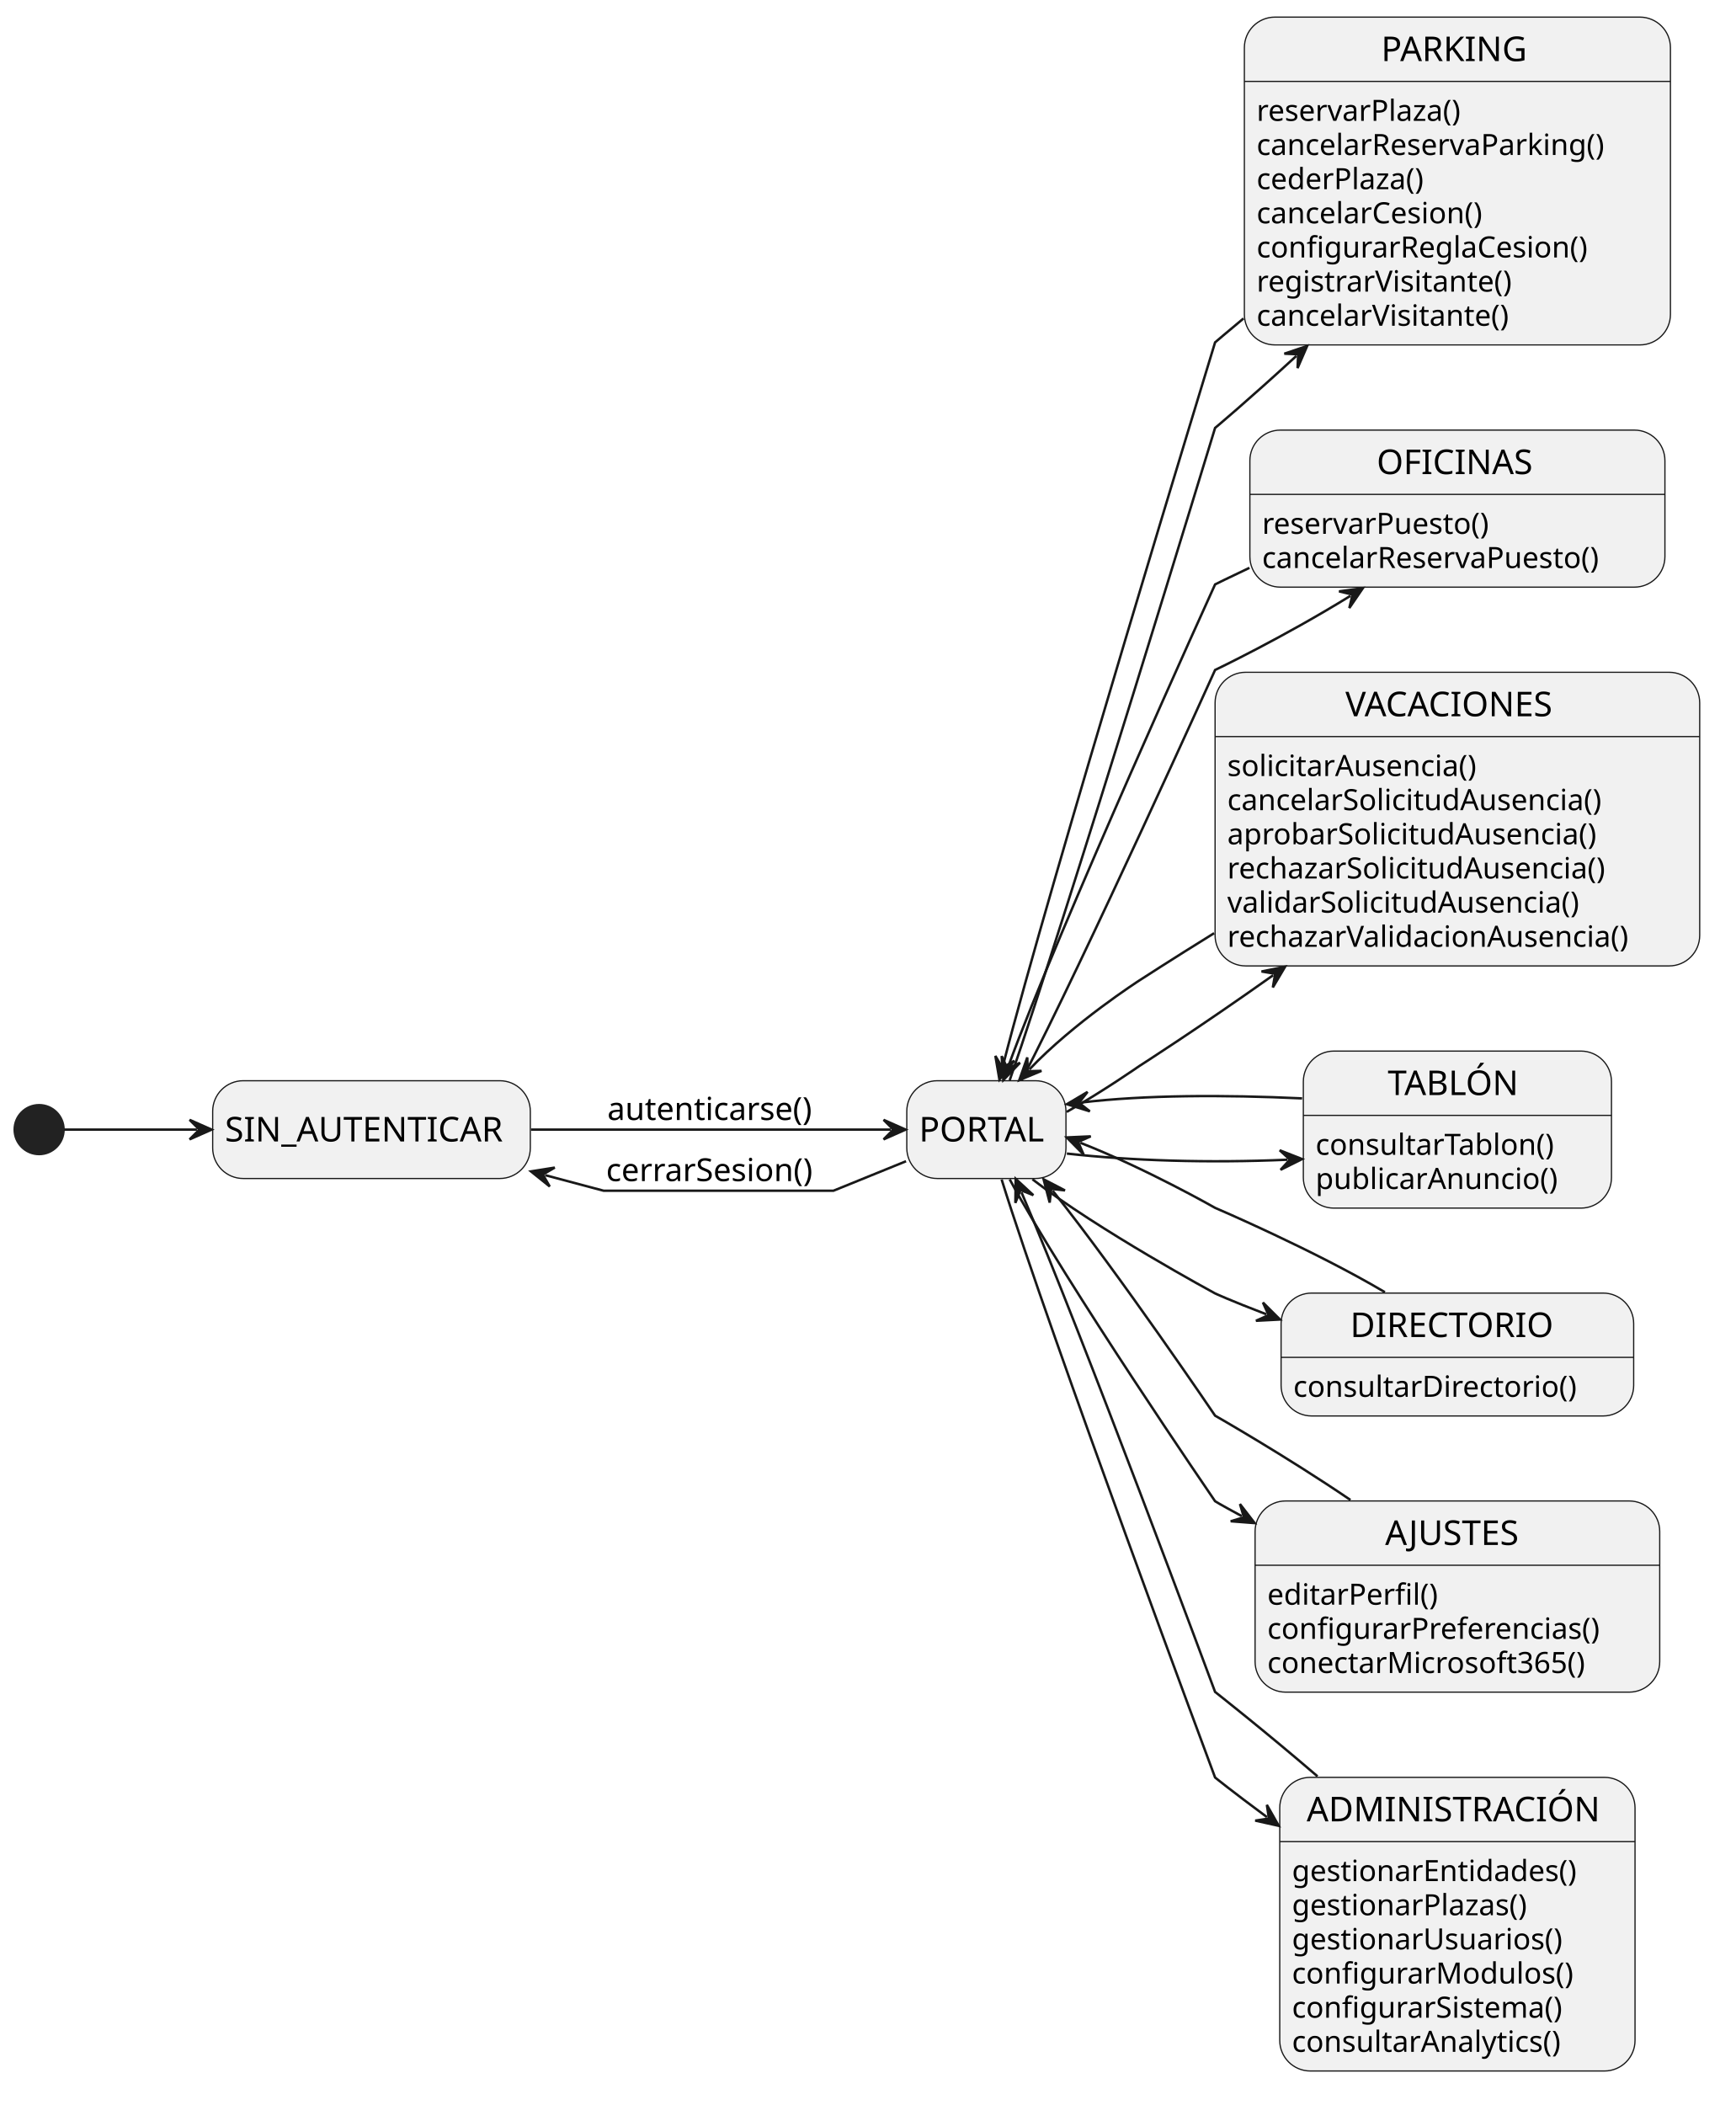
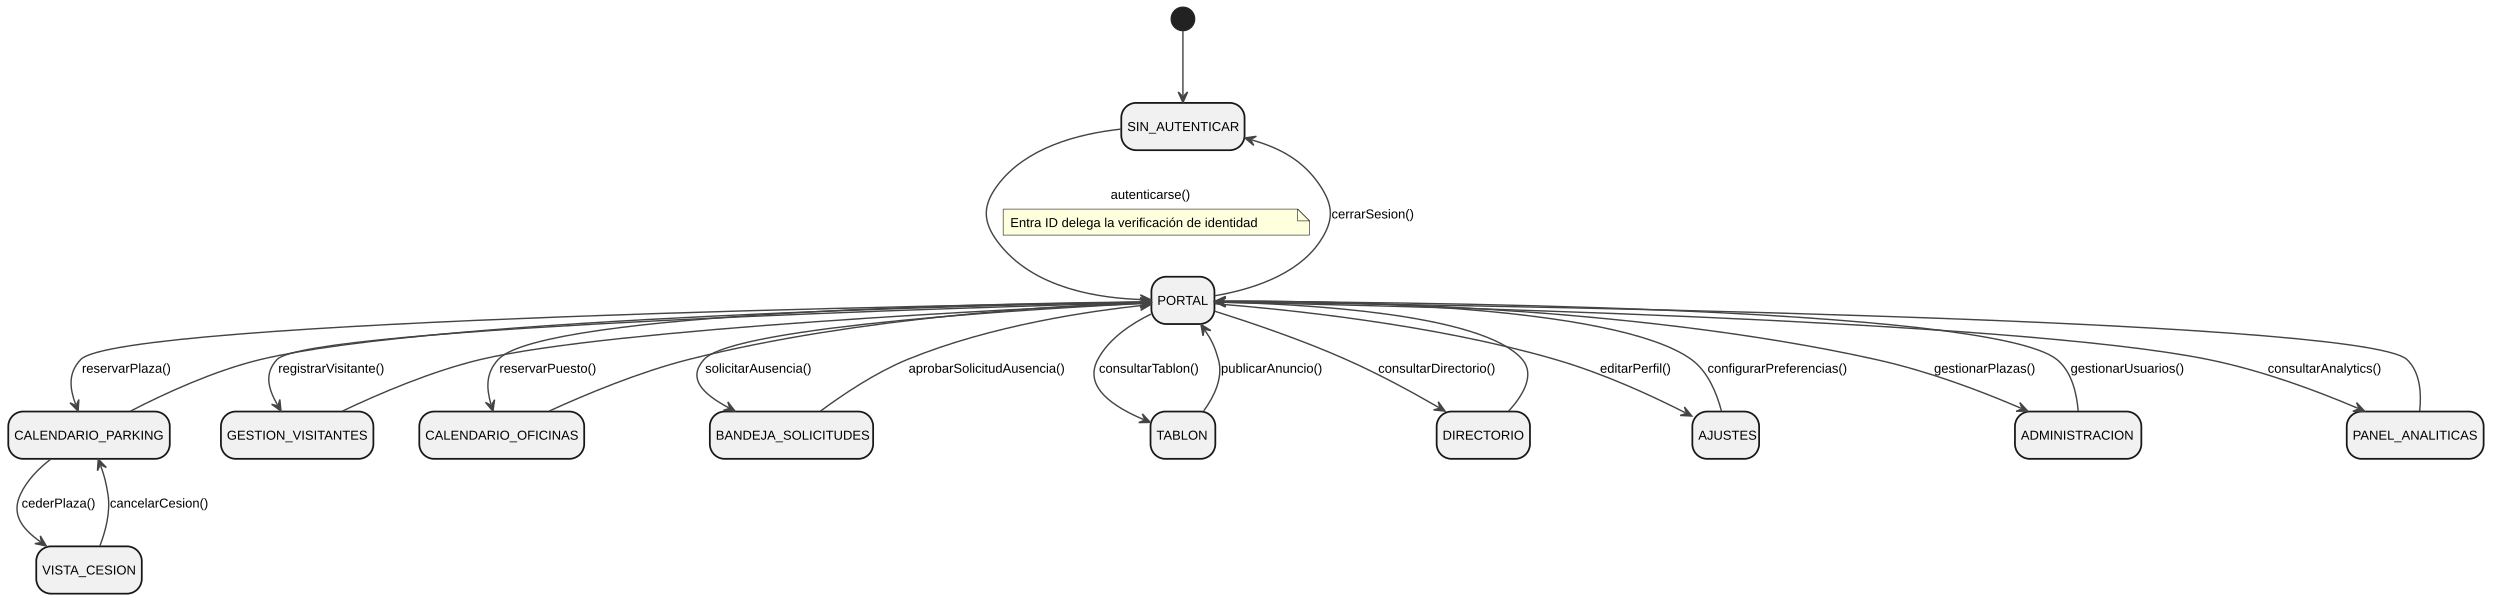
- <svg xmlns="http://www.w3.org/2000/svg" contentStyleType="text/css" data-diagram-type="STATE" height="861px" preserveAspectRatio="none" style="width:710px;height:861px;background:#FFFFFF;" version="1.1" viewBox="0 0 710 861" width="710px" zoomAndPan="magnify">
+ <svg xmlns="http://www.w3.org/2000/svg" contentStyleType="text/css" data-diagram-type="STATE" height="516px" preserveAspectRatio="none" style="width:2114px;height:516px;background:#FFFFFF;" version="1.1" viewBox="0 0 2114 516" width="2114px" zoomAndPan="magnify">
  <defs />
  <g>
-     <rect fill="#F1F1F1" height="40" rx="12.5" ry="12.5" style="stroke:#181818;stroke-width:0.5;" width="129.943" x="87" y="442.04" />
-     <text fill="#000000" font-family="sans-serif" font-size="14" lengthAdjust="spacing" textLength="119.943" x="92" y="466.887">SIN_AUTENTICAR</text>
-     <rect fill="#F1F1F1" height="40" rx="12.5" ry="12.5" style="stroke:#181818;stroke-width:0.5;" width="65.118" x="370.94" y="442.04" />
-     <text fill="#000000" font-family="sans-serif" font-size="14" lengthAdjust="spacing" textLength="55.118" x="375.94" y="466.887">PORTAL</text>
-     <g class="entity" data-qualified-name="Parking" id="ent0004">
-       <rect fill="#F1F1F1" height="134.078" rx="12.5" ry="12.5" style="stroke:#181818;stroke-width:0.5;" width="174.295" x="509.04" y="7" />
-       <line style="stroke:#181818;stroke-width:0.5;" x1="509.04" x2="683.335" y1="33.297" y2="33.297" />
-       <text fill="#000000" font-family="sans-serif" font-size="14" lengthAdjust="spacing" textLength="62.378" x="564.999" y="24.995">PARKING</text>
-       <text fill="#000000" font-family="sans-serif" font-size="12" lengthAdjust="spacing" textLength="91.213" x="514.04" y="49.435">reservarPlaza()</text>
-       <text fill="#000000" font-family="sans-serif" font-size="12" lengthAdjust="spacing" textLength="154.295" x="514.04" y="63.404">cancelarReservaParking()</text>
-       <text fill="#000000" font-family="sans-serif" font-size="12" lengthAdjust="spacing" textLength="74.853" x="514.04" y="77.373">cederPlaza()</text>
-       <text fill="#000000" font-family="sans-serif" font-size="12" lengthAdjust="spacing" textLength="100.816" x="514.04" y="91.342">cancelarCesion()</text>
-       <text fill="#000000" font-family="sans-serif" font-size="12" lengthAdjust="spacing" textLength="145.231" x="514.04" y="105.311">configurarReglaCesion()</text>
-       <text fill="#000000" font-family="sans-serif" font-size="12" lengthAdjust="spacing" textLength="113.689" x="514.04" y="119.279">registrarVisitante()</text>
-       <text fill="#000000" font-family="sans-serif" font-size="12" lengthAdjust="spacing" textLength="113.402" x="514.04" y="133.248">cancelarVisitante()</text>
+     <rect fill="#F1F1F1" height="40" rx="12.5" ry="12.5" style="stroke:#181818;stroke-width:1.5;" width="104.241" x="948.16" y="87" />
+     <text fill="#000000" font-family="Arial" font-size="11" lengthAdjust="spacing" textLength="94.241" x="953.16" y="110.808">SIN_AUTENTICAR</text>
+     <rect fill="#F1F1F1" height="40" rx="12.5" ry="12.5" style="stroke:#181818;stroke-width:1.5;" width="53.307" x="973.63" y="234" />
+     <text fill="#000000" font-family="Arial" font-size="11" lengthAdjust="spacing" textLength="43.307" x="978.63" y="257.808">PORTAL</text>
+     <rect fill="#F1F1F1" height="40" rx="12.5" ry="12.5" style="stroke:#181818;stroke-width:1.5;" width="136.565" x="7" y="348" />
+     <text fill="#000000" font-family="Arial" font-size="11" lengthAdjust="spacing" textLength="126.564" x="12" y="371.808">CALENDARIO_PARKING</text>
+     <rect fill="#F1F1F1" height="40" rx="12.5" ry="12.5" style="stroke:#181818;stroke-width:1.5;" width="89.24" x="30.66" y="462" />
+     <text fill="#000000" font-family="Arial" font-size="11" lengthAdjust="spacing" textLength="79.24" x="35.66" y="485.808">VISTA_CESION</text>
+     <rect fill="#F1F1F1" height="40" rx="12.5" ry="12.5" style="stroke:#181818;stroke-width:1.5;" width="128.927" x="186.82" y="348" />
+     <text fill="#000000" font-family="Arial" font-size="11" lengthAdjust="spacing" textLength="118.927" x="191.82" y="371.808">GESTION_VISITANTES</text>
+     <rect fill="#F1F1F1" height="40" rx="12.5" ry="12.5" style="stroke:#181818;stroke-width:1.5;" width="139.443" x="354.56" y="348" />
+     <text fill="#000000" font-family="Arial" font-size="11" lengthAdjust="spacing" textLength="129.443" x="359.56" y="371.808">CALENDARIO_OFICINAS</text>
+     <rect fill="#F1F1F1" height="40" rx="12.5" ry="12.5" style="stroke:#181818;stroke-width:1.5;" width="138.101" x="600.23" y="348" />
+     <text fill="#000000" font-family="Arial" font-size="11" lengthAdjust="spacing" textLength="128.101" x="605.23" y="371.808">BANDEJA_SOLICITUDES</text>
+     <rect fill="#F1F1F1" height="40" rx="12.5" ry="12.5" style="stroke:#181818;stroke-width:1.5;" width="54.806" x="972.88" y="348" />
+     <text fill="#000000" font-family="Arial" font-size="11" lengthAdjust="spacing" textLength="44.806" x="977.88" y="371.808">TABLON</text>
+     <rect fill="#F1F1F1" height="40" rx="12.5" ry="12.5" style="stroke:#181818;stroke-width:1.5;" width="78.911" x="1214.83" y="348" />
+     <text fill="#000000" font-family="Arial" font-size="11" lengthAdjust="spacing" textLength="68.911" x="1219.83" y="371.808">DIRECTORIO</text>
+     <rect fill="#F1F1F1" height="40" rx="12.5" ry="12.5" style="stroke:#181818;stroke-width:1.5;" width="56.455" x="1431.05" y="348" />
+     <text fill="#000000" font-family="Arial" font-size="11" lengthAdjust="spacing" textLength="46.455" x="1436.05" y="371.808">AJUSTES</text>
+     <rect fill="#F1F1F1" height="40" rx="12.5" ry="12.5" style="stroke:#181818;stroke-width:1.5;" width="106.884" x="1703.84" y="348" />
+     <text fill="#000000" font-family="Arial" font-size="11" lengthAdjust="spacing" textLength="96.884" x="1708.84" y="371.808">ADMINISTRACION</text>
+     <rect fill="#F1F1F1" height="40" rx="12.5" ry="12.5" style="stroke:#181818;stroke-width:1.5;" width="115.768" x="1984.4" y="348" />
+     <text fill="#000000" font-family="Arial" font-size="11" lengthAdjust="spacing" textLength="105.768" x="1989.4" y="371.808">PANEL_ANALITICAS</text>
+     <g class="start_entity" data-qualified-name=".start." data-source-line="25" id="ent0002">
+       <ellipse cx="1000.28" cy="16" fill="#222222" rx="10" ry="10" style="stroke:#222222;stroke-width:1;" />
    </g>
-     <g class="entity" data-qualified-name="Oficinas" id="ent0005">
-       <rect fill="#F1F1F1" height="64.234" rx="12.5" ry="12.5" style="stroke:#181818;stroke-width:0.5;" width="169.789" x="511.29" y="175.92" />
-       <line style="stroke:#181818;stroke-width:0.5;" x1="511.29" x2="681.079" y1="202.217" y2="202.217" />
-       <text fill="#000000" font-family="sans-serif" font-size="14" lengthAdjust="spacing" textLength="66.042" x="563.163" y="193.915">OFICINAS</text>
-       <text fill="#000000" font-family="sans-serif" font-size="12" lengthAdjust="spacing" textLength="100.16" x="516.29" y="218.356">reservarPuesto()</text>
-       <text fill="#000000" font-family="sans-serif" font-size="12" lengthAdjust="spacing" textLength="149.789" x="516.29" y="232.324">cancelarReservaPuesto()</text>
+     <g class="link" data-entity-1="ent0002" data-entity-2="ent0002" data-link-type="dependency" data-source-line="25" id="lnk3">
+       <path d="M1000.28,26.19 C1000.28,40.4 1000.28,62.02 1000.28,80.74" fill="none" id="*start*-to-SinAuth" style="stroke:#444444;stroke-width:1.2;" />
+       <polygon fill="#444444" points="1000.28,86.74,1004.28,77.74,1000.28,81.74,996.28,77.74,1000.28,86.74" style="stroke:#444444;stroke-width:1.2;" />
    </g>
-     <g class="entity" data-qualified-name="Vacaciones" id="ent0006">
-       <rect fill="#F1F1F1" height="120.109" rx="12.5" ry="12.5" style="stroke:#181818;stroke-width:0.5;" width="198.242" x="497.06" y="274.98" />
-       <line style="stroke:#181818;stroke-width:0.5;" x1="497.06" x2="695.302" y1="301.277" y2="301.277" />
-       <text fill="#000000" font-family="sans-serif" font-size="14" lengthAdjust="spacing" textLength="91.636" x="550.363" y="292.975">VACACIONES</text>
-       <text fill="#000000" font-family="sans-serif" font-size="12" lengthAdjust="spacing" textLength="110.889" x="502.06" y="317.416">solicitarAusencia()</text>
-       <text fill="#000000" font-family="sans-serif" font-size="12" lengthAdjust="spacing" textLength="166.348" x="502.06" y="331.384">cancelarSolicitudAusencia()</text>
-       <text fill="#000000" font-family="sans-serif" font-size="12" lengthAdjust="spacing" textLength="162.34" x="502.06" y="345.353">aprobarSolicitudAusencia()</text>
-       <text fill="#000000" font-family="sans-serif" font-size="12" lengthAdjust="spacing" textLength="167.648" x="502.06" y="359.322">rechazarSolicitudAusencia()</text>
-       <text fill="#000000" font-family="sans-serif" font-size="12" lengthAdjust="spacing" textLength="156.217" x="502.06" y="373.291">validarSolicitudAusencia()</text>
-       <text fill="#000000" font-family="sans-serif" font-size="12" lengthAdjust="spacing" textLength="178.242" x="502.06" y="387.259">rechazarValidacionAusencia()</text>
+     <g class="link" data-entity-1="ent0002" data-entity-2="ent0003" data-link-type="dependency" data-source-line="27" id="lnk4">
+       <path d="M947.76,109.19 C912.02,113.08 867.05,124.68 843.28,157 C830.91,173.83 830.91,187.17 843.28,204 C873.23,244.71 930.822,252.392 967.212,253.352" fill="none" id="SinAuth-to-Portal" style="stroke:#444444;stroke-width:1.2;" />
+       <polygon fill="#444444" points="973.21,253.51,964.319,249.274,968.212,253.378,964.108,257.271,973.21,253.51" style="stroke:#444444;stroke-width:1.2;" />
+       <text fill="#000000" font-family="Arial" font-size="11" lengthAdjust="spacing" textLength="77.526" x="939.15" y="168.21">autenticarse()</text>
+       <path d="M848.28,176.805 L848.28,198.805 L1107.28,198.805 L1107.28,186.805 L1097.28,176.805 L848.28,176.805" fill="#FEFFDD" style="stroke:#181818;stroke-width:0.5;" />
+       <path d="M1097.28,176.805 L1097.28,186.805 L1107.28,186.805 L1097.28,176.805" fill="#FEFFDD" style="stroke:#181818;stroke-width:0.5;" />
+       <text fill="#000000" font-family="Arial" font-size="11" lengthAdjust="spacing" textLength="238.267" x="854.28" y="192.015">Entra ID delega la verificación de identidad</text>
    </g>
-     <g class="entity" data-qualified-name="Tablon" id="ent0007">
-       <rect fill="#F1F1F1" height="64.234" rx="12.5" ry="12.5" style="stroke:#181818;stroke-width:0.5;" width="126.055" x="533.16" y="429.92" />
-       <line style="stroke:#181818;stroke-width:0.5;" x1="533.16" x2="659.215" y1="456.217" y2="456.217" />
-       <text fill="#000000" font-family="sans-serif" font-size="14" lengthAdjust="spacing" textLength="57.025" x="567.675" y="447.915">TABLÓN</text>
-       <text fill="#000000" font-family="sans-serif" font-size="12" lengthAdjust="spacing" textLength="105.674" x="538.16" y="472.356">consultarTablon()</text>
-       <text fill="#000000" font-family="sans-serif" font-size="12" lengthAdjust="spacing" textLength="106.055" x="538.16" y="486.324">publicarAnuncio()</text>
+     <g class="link" data-entity-1="ent0003" data-entity-2="ent0002" data-link-type="dependency" data-source-line="32" id="lnk5">
+       <path d="M1027.29,250.06 C1054.95,245.44 1096.59,233.7 1116.28,204 C1127.83,186.59 1127.83,174.41 1116.28,157 C1102.03,135.5 1082.037,125.067 1058.407,118.277" fill="none" id="Portal-to-SinAuth" style="stroke:#444444;stroke-width:1.2;" />
+       <polygon fill="#444444" points="1052.64,116.62,1060.185,122.95,1057.446,118.001,1062.395,115.261,1052.64,116.62" style="stroke:#444444;stroke-width:1.2;" />
+       <text fill="#000000" font-family="Arial" font-size="11" lengthAdjust="spacing" textLength="77.945" x="1125.94" y="184.71">cerrarSesion()</text>
    </g>
-     <g class="entity" data-qualified-name="Directorio" id="ent0008">
-       <rect fill="#F1F1F1" height="50.266" rx="12.5" ry="12.5" style="stroke:#181818;stroke-width:0.5;" width="144.236" x="524.06" y="528.9" />
-       <line style="stroke:#181818;stroke-width:0.5;" x1="524.06" x2="668.296" y1="555.197" y2="555.197" />
-       <text fill="#000000" font-family="sans-serif" font-size="14" lengthAdjust="spacing" textLength="87.705" x="552.326" y="546.895">DIRECTORIO</text>
-       <text fill="#000000" font-family="sans-serif" font-size="12" lengthAdjust="spacing" textLength="124.236" x="529.06" y="571.336">consultarDirectorio()</text>
+     <g class="link" data-entity-1="ent0003" data-entity-2="ent0004" data-link-type="dependency" data-source-line="36" id="lnk6">
+       <path d="M973.42,255.38 C823.94,257.64 100.28,270.28 68.28,304 C57.45,315.42 58.817,328.113 63.977,342.053" fill="none" id="Portal-to-CalParking" style="stroke:#444444;stroke-width:1.2;" />
+       <polygon fill="#444444" points="66.06,347.68,66.687,337.851,64.324,342.991,59.184,340.628,66.06,347.68" style="stroke:#444444;stroke-width:1.2;" />
+       <text fill="#000000" font-family="Arial" font-size="11" lengthAdjust="spacing" textLength="83.612" x="69.28" y="315.21">reservarPlaza()</text>
    </g>
-     <g class="entity" data-qualified-name="Ajustes" id="ent0009">
-       <rect fill="#F1F1F1" height="78.203" rx="12.5" ry="12.5" style="stroke:#181818;stroke-width:0.5;" width="165.529" x="513.42" y="613.93" />
-       <line style="stroke:#181818;stroke-width:0.5;" x1="513.42" x2="678.949" y1="640.227" y2="640.227" />
-       <text fill="#000000" font-family="sans-serif" font-size="14" lengthAdjust="spacing" textLength="59.124" x="566.623" y="631.925">AJUSTES</text>
-       <text fill="#000000" font-family="sans-serif" font-size="12" lengthAdjust="spacing" textLength="75.135" x="518.42" y="656.365">editarPerfil()</text>
-       <text fill="#000000" font-family="sans-serif" font-size="12" lengthAdjust="spacing" textLength="145.529" x="518.42" y="670.334">configurarPreferencias()</text>
-       <text fill="#000000" font-family="sans-serif" font-size="12" lengthAdjust="spacing" textLength="139.869" x="518.42" y="684.303">conectarMicrosoft365()</text>
+     <g class="link" data-entity-1="ent0004" data-entity-2="ent0003" data-link-type="dependency" data-source-line="37" id="lnk7">
+       <path d="M110.42,347.6 C139.07,332.82 181.06,313.45 220.28,304 C367.86,268.46 847.321,257.719 967.291,255.548" fill="none" id="CalParking-to-Portal" style="stroke:#444444;stroke-width:1.2;" />
+       <polygon fill="#444444" points="973.29,255.44,964.219,251.603,968.291,255.53,964.364,259.602,973.29,255.44" style="stroke:#444444;stroke-width:1.2;" />
    </g>
-     <g class="entity" data-qualified-name="Admin" id="ent0010">
-       <rect fill="#F1F1F1" height="120.109" rx="12.5" ry="12.5" style="stroke:#181818;stroke-width:0.5;" width="145.338" x="523.51" y="726.98" />
-       <line style="stroke:#181818;stroke-width:0.5;" x1="523.51" x2="668.848" y1="753.277" y2="753.277" />
-       <text fill="#000000" font-family="sans-serif" font-size="14" lengthAdjust="spacing" textLength="123.307" x="534.526" y="744.975">ADMINISTRACIÓN</text>
-       <text fill="#000000" font-family="sans-serif" font-size="12" lengthAdjust="spacing" textLength="125.338" x="528.51" y="769.415">gestionarEntidades()</text>
-       <text fill="#000000" font-family="sans-serif" font-size="12" lengthAdjust="spacing" textLength="103.717" x="528.51" y="783.384">gestionarPlazas()</text>
-       <text fill="#000000" font-family="sans-serif" font-size="12" lengthAdjust="spacing" textLength="117.744" x="528.51" y="797.353">gestionarUsuarios()</text>
-       <text fill="#000000" font-family="sans-serif" font-size="12" lengthAdjust="spacing" textLength="120.756" x="528.51" y="811.322">configurarModulos()</text>
-       <text fill="#000000" font-family="sans-serif" font-size="12" lengthAdjust="spacing" textLength="119.244" x="528.51" y="825.29">configurarSistema()</text>
-       <text fill="#000000" font-family="sans-serif" font-size="12" lengthAdjust="spacing" textLength="119.584" x="528.51" y="839.259">consultarAnalytics()</text>
+     <g class="link" data-entity-1="ent0003" data-entity-2="ent0006" data-link-type="dependency" data-source-line="39" id="lnk8">
+       <path d="M973.14,255.71 C839.86,259.3 260.09,276.48 234.28,304 C223.28,315.73 226.726,328.625 234.636,342.425" fill="none" id="Portal-to-GestionVisitantes" style="stroke:#444444;stroke-width:1.2;" />
+       <polygon fill="#444444" points="237.62,347.63,236.615,337.833,235.134,343.292,229.674,341.811,237.62,347.63" style="stroke:#444444;stroke-width:1.2;" />
+       <text fill="#000000" font-family="Arial" font-size="11" lengthAdjust="spacing" textLength="104.215" x="235.28" y="315.21">registrarVisitante()</text>
    </g>
-     <g class="start_entity" data-qualified-name=".start." data-source-line="57" id="ent0002">
-       <ellipse cx="16" cy="462.04" fill="#222222" rx="10" ry="10" style="stroke:#222222;stroke-width:1;" />
+     <g class="link" data-entity-1="ent0006" data-entity-2="ent0003" data-link-type="dependency" data-source-line="40" id="lnk9">
+       <path d="M289.69,347.55 C320.42,332.95 365.03,313.84 406.28,304 C516.37,277.74 866.036,260.843 967.216,256.403" fill="none" id="GestionVisitantes-to-Portal" style="stroke:#444444;stroke-width:1.2;" />
+       <polygon fill="#444444" points="973.21,256.14,964.043,252.538,968.215,256.359,964.394,260.531,973.21,256.14" style="stroke:#444444;stroke-width:1.2;" />
    </g>
-     <g class="link" data-entity-1="ent0002" data-entity-2="ent0002" data-link-type="dependency" data-source-line="57" id="lnk3">
-       <path d="M26.21,462.04 C38.92,462.04 56.95,462.04 80.56,462.04" fill="none" id="*start*-to-SinAuth" style="stroke:#181818;stroke-width:1;" />
-       <polygon fill="#181818" points="86.56,462.04,77.56,458.04,81.56,462.04,77.56,466.04,86.56,462.04" style="stroke:#181818;stroke-width:1;" />
+     <g class="link" data-entity-1="ent0004" data-entity-2="ent0005" data-link-type="dependency" data-source-line="42" id="lnk10">
+       <path d="M42.8,388.33 C32.7,396.15 22.78,406.16 17.28,418 C9.46,434.86 18.206,446.799 34.226,458.159" fill="none" id="CalParking-to-VistaCesion" style="stroke:#444444;stroke-width:1.2;" />
+       <polygon fill="#444444" points="39.12,461.63,34.092,453.161,35.041,458.738,29.465,459.687,39.12,461.63" style="stroke:#444444;stroke-width:1.2;" />
+       <text fill="#000000" font-family="Arial" font-size="11" lengthAdjust="spacing" textLength="68.616" x="18.28" y="429.21">cederPlaza()</text>
    </g>
-     <g class="link" data-entity-1="ent0002" data-entity-2="ent0003" data-link-type="dependency" data-source-line="59" id="lnk4">
-       <path d="M217.23,462.04 C266.33,462.04 325.92,462.04 364.45,462.04" fill="none" id="SinAuth-to-Portal" style="stroke:#181818;stroke-width:1;" />
-       <polygon fill="#181818" points="370.45,462.04,361.45,458.04,365.45,462.04,361.45,466.04,370.45,462.04" style="stroke:#181818;stroke-width:1;" />
-       <text fill="#000000" font-family="sans-serif" font-size="13" lengthAdjust="spacing" textLength="91.622" x="248.44" y="458.107">autenticarse()</text>
+     <g class="link" data-entity-1="ent0005" data-entity-2="ent0004" data-link-type="dependency" data-source-line="43" id="lnk11">
+       <path d="M84.45,461.61 C89.23,449.25 93.64,432.82 91.28,418 C89.68,407.92 88.369,402.753 85.149,393.843" fill="none" id="VistaCesion-to-CalParking" style="stroke:#444444;stroke-width:1.2;" />
+       <polygon fill="#444444" points="83.11,388.2,82.407,398.024,84.809,392.902,89.931,395.305,83.11,388.2" style="stroke:#444444;stroke-width:1.2;" />
+       <text fill="#000000" font-family="Arial" font-size="11" lengthAdjust="spacing" textLength="92.415" x="92.94" y="429.21">cancelarCesion()</text>
    </g>
-     <g class="link" data-entity-1="ent0003" data-entity-2="ent0002" data-link-type="dependency" data-source-line="60" id="lnk5">
-       <path d="M370.64,474.97 C355.62,481.07 340.94,487.04 340.94,487.04 C340.94,487.04 246.94,487.04 246.94,487.04 C246.94,487.04 239.529,485.061 223.009,480.671" fill="none" id="Portal-to-SinAuth" style="stroke:#181818;stroke-width:1;" />
-       <polygon fill="#181818" points="217.21,479.13,224.881,485.307,222.042,480.414,226.935,477.576,217.21,479.13" style="stroke:#181818;stroke-width:1;" />
-       <text fill="#000000" font-family="sans-serif" font-size="13" lengthAdjust="spacing" textLength="92.117" x="247.94" y="483.107">cerrarSesion()</text>
+     <g class="link" data-entity-1="ent0003" data-entity-2="ent0007" data-link-type="dependency" data-source-line="47" id="lnk12">
+       <path d="M973.26,255.19 C864.01,256.25 459.04,262.91 421.28,304 C410.69,315.53 411.206,328.073 415.196,341.983" fill="none" id="Portal-to-CalOficinas" style="stroke:#444444;stroke-width:1.2;" />
+       <polygon fill="#444444" points="416.85,347.75,418.213,337.996,415.471,342.944,410.524,340.202,416.85,347.75" style="stroke:#444444;stroke-width:1.2;" />
+       <text fill="#000000" font-family="Arial" font-size="11" lengthAdjust="spacing" textLength="91.814" x="422.28" y="315.21">reservarPuesto()</text>
    </g>
-     <g class="link" data-entity-1="ent0003" data-entity-2="ent0004" data-link-type="dependency" data-source-line="62" id="lnk6">
-       <path d="M413.04,441.86 C435.96,375.72 497.06,175.04 497.06,175.04 C497.06,175.04 510.114,164.152 530.304,145.582" fill="none" id="Portal-to-Parking" style="stroke:#181818;stroke-width:1;" />
-       <polygon fill="#181818" points="534.72,141.52,525.388,144.669,531.04,144.905,530.804,150.557,534.72,141.52" style="stroke:#181818;stroke-width:1;" />
+     <g class="link" data-entity-1="ent0007" data-entity-2="ent0003" data-link-type="dependency" data-source-line="48" id="lnk13">
+       <path d="M464.55,347.52 C495.91,333.2 540.92,314.48 582.28,304 C726.78,267.4 900.424,258.227 967.434,255.917" fill="none" id="CalOficinas-to-Portal" style="stroke:#444444;stroke-width:1.2;" />
+       <polygon fill="#444444" points="973.43,255.71,964.298,252.022,968.433,255.882,964.573,260.018,973.43,255.71" style="stroke:#444444;stroke-width:1.2;" />
    </g>
-     <g class="link" data-entity-1="ent0004" data-entity-2="ent0003" data-link-type="dependency" data-source-line="70" id="lnk13">
-       <path d="M508.7,130.25 C501.59,136.16 497.06,140.04 497.06,140.04 C497.06,140.04 428.62,363.865 410.32,435.785" fill="none" id="Parking-to-Portal" style="stroke:#181818;stroke-width:1;" />
-       <polygon fill="#181818" points="408.84,441.6,414.936,433.864,410.073,436.754,407.183,431.892,408.84,441.6" style="stroke:#181818;stroke-width:1;" />
+     <g class="link" data-entity-1="ent0003" data-entity-2="ent0008" data-link-type="dependency" data-source-line="52" id="lnk14">
+       <path d="M973.19,256.23 C886.54,260.45 620.42,275.64 595.28,304 C580.96,320.16 594.159,333.099 616.239,344.809" fill="none" id="Portal-to-BandejaSolicitudes" style="stroke:#444444;stroke-width:1.2;" />
+       <polygon fill="#444444" points="621.54,347.62,615.463,339.869,617.123,345.277,611.715,346.937,621.54,347.62" style="stroke:#444444;stroke-width:1.2;" />
+       <text fill="#000000" font-family="Arial" font-size="11" lengthAdjust="spacing" textLength="101.648" x="596.28" y="315.21">solicitarAusencia()</text>
    </g>
-     <g class="link" data-entity-1="ent0003" data-entity-2="ent0005" data-link-type="dependency" data-source-line="63" id="lnk7">
-       <path d="M417.96,441.77 C443.63,392.37 497.06,274.04 497.06,274.04 C497.06,274.04 524.756,260.814 552.426,243.714" fill="none" id="Portal-to-Oficinas" style="stroke:#181818;stroke-width:1;" />
-       <polygon fill="#181818" points="557.53,240.56,547.771,241.889,553.277,243.189,551.977,248.694,557.53,240.56" style="stroke:#181818;stroke-width:1;" />
+     <g class="link" data-entity-1="ent0008" data-entity-2="ent0003" data-link-type="dependency" data-source-line="53" id="lnk15">
+       <path d="M693.67,347.72 C712.7,333.61 740.34,315.05 767.28,304 C838.22,274.9 922.724,262.879 967.174,258.119" fill="none" id="BandejaSolicitudes-to-Portal" style="stroke:#444444;stroke-width:1.2;" />
+       <polygon fill="#444444" points="973.14,257.48,963.765,254.461,968.168,258.012,964.617,262.416,973.14,257.48" style="stroke:#444444;stroke-width:1.2;" />
+       <text fill="#000000" font-family="Arial" font-size="11" lengthAdjust="spacing" textLength="148.811" x="768.28" y="315.21">aprobarSolicitudAusencia()</text>
    </g>
-     <g class="link" data-entity-1="ent0005" data-entity-2="ent0003" data-link-type="dependency" data-source-line="71" id="lnk14">
-       <path d="M511.12,232.26 C502.63,236.25 497.06,239.04 497.06,239.04 C497.06,239.04 432.912,380.012 412.482,436.152" fill="none" id="Oficinas-to-Portal" style="stroke:#181818;stroke-width:1;" />
-       <polygon fill="#181818" points="410.43,441.79,417.267,434.7,412.14,437.091,409.749,431.965,410.43,441.79" style="stroke:#181818;stroke-width:1;" />
+     <g class="link" data-entity-1="ent0003" data-entity-2="ent0009" data-link-type="dependency" data-source-line="57" id="lnk16">
+       <path d="M973.27,265.58 C957.04,273.51 937.76,286.09 928.28,304 C915.78,327.64 941.957,344.115 967.207,354.835" fill="none" id="Portal-to-Tablon" style="stroke:#444444;stroke-width:1.2;" />
+       <polygon fill="#444444" points="972.73,357.18,966.009,349.981,968.128,355.226,962.883,357.345,972.73,357.18" style="stroke:#444444;stroke-width:1.2;" />
+       <text fill="#000000" font-family="Arial" font-size="11" lengthAdjust="spacing" textLength="96.868" x="929.28" y="315.21">consultarTablon()</text>
    </g>
-     <g class="link" data-entity-1="ent0003" data-entity-2="ent0006" data-link-type="dependency" data-source-line="64" id="lnk8">
-       <path d="M436.36,454.8 C451.38,446.29 466.06,436.04 466.06,436.04 C466.06,436.04 490.258,420.584 520.818,398.884" fill="none" id="Portal-to-Vacaciones" style="stroke:#181818;stroke-width:1;" />
-       <polygon fill="#181818" points="525.71,395.41,516.056,397.359,521.633,398.305,520.688,403.882,525.71,395.41" style="stroke:#181818;stroke-width:1;" />
+     <g class="link" data-entity-1="ent0009" data-entity-2="ent0003" data-link-type="dependency" data-source-line="58" id="lnk17">
+       <path d="M1017.83,347.53 C1026.63,335.41 1034.59,319.27 1030.28,304 C1027.31,293.44 1024.722,287.873 1018.892,279.293" fill="none" id="Tablon-to-Portal" style="stroke:#444444;stroke-width:1.2;" />
+       <polygon fill="#444444" points="1015.52,274.33,1017.27,284.022,1018.33,278.466,1023.887,279.526,1015.52,274.33" style="stroke:#444444;stroke-width:1.2;" />
+       <text fill="#000000" font-family="Arial" font-size="11" lengthAdjust="spacing" textLength="97.217" x="1032.49" y="315.21">publicarAnuncio()</text>
    </g>
-     <g class="link" data-entity-1="ent0006" data-entity-2="ent0003" data-link-type="dependency" data-source-line="72" id="lnk15">
-       <path d="M496.66,381.7 C478.99,392.63 466.06,401.04 466.06,401.04 C466.06,401.04 439.072,418.41 421.082,437.44" fill="none" id="Vacaciones-to-Portal" style="stroke:#181818;stroke-width:1;" />
-       <polygon fill="#181818" points="416.96,441.8,426.05,438.008,420.395,438.167,420.236,432.512,416.96,441.8" style="stroke:#181818;stroke-width:1;" />
+     <g class="link" data-entity-1="ent0003" data-entity-2="ent0010" data-link-type="dependency" data-source-line="62" id="lnk18">
+       <path d="M1027.22,263.18 C1055.39,272.06 1100.66,287.23 1138.28,304 C1167.38,316.97 1193.887,331.424 1216.777,344.674" fill="none" id="Portal-to-Directorio" style="stroke:#444444;stroke-width:1.2;" />
+       <polygon fill="#444444" points="1221.97,347.68,1216.185,339.709,1217.643,345.175,1212.177,346.633,1221.97,347.68" style="stroke:#444444;stroke-width:1.2;" />
+       <text fill="#000000" font-family="Arial" font-size="11" lengthAdjust="spacing" textLength="113.883" x="1165.39" y="315.21">consultarDirectorio()</text>
    </g>
-     <g class="link" data-entity-1="ent0003" data-entity-2="ent0007" data-link-type="dependency" data-source-line="65" id="lnk9">
-       <path d="M436.42,471.84 C462.6,474.76 494.476,475.774 526.666,474.354" fill="none" id="Portal-to-Tablon" style="stroke:#181818;stroke-width:1;" />
-       <polygon fill="#181818" points="532.66,474.09,523.492,470.49,527.665,474.31,523.845,478.483,532.66,474.09" style="stroke:#181818;stroke-width:1;" />
+     <g class="link" data-entity-1="ent0010" data-entity-2="ent0003" data-link-type="dependency" data-source-line="63" id="lnk19">
+       <path d="M1275.6,347.77 C1287.67,334.56 1298.35,317.12 1287.28,304 C1254.12,264.69 1098.318,257.051 1033.358,255.521" fill="none" id="Directorio-to-Portal" style="stroke:#444444;stroke-width:1.2;" />
+       <polygon fill="#444444" points="1027.36,255.38,1036.263,259.591,1032.359,255.498,1036.452,251.593,1027.36,255.38" style="stroke:#444444;stroke-width:1.2;" />
    </g>
-     <g class="link" data-entity-1="ent0007" data-entity-2="ent0003" data-link-type="dependency" data-source-line="73" id="lnk16">
-       <path d="M532.66,449.27 C500.47,447.77 468.559,447.857 442.379,450.947" fill="none" id="Tablon-to-Portal" style="stroke:#181818;stroke-width:1;" />
-       <polygon fill="#181818" points="436.42,451.65,445.827,454.567,441.385,451.064,444.889,446.623,436.42,451.65" style="stroke:#181818;stroke-width:1;" />
+     <g class="link" data-entity-1="ent0003" data-entity-2="ent0011" data-link-type="dependency" data-source-line="67" id="lnk20">
+       <path d="M1027.34,256.85 C1082.47,261.12 1211.4,273.75 1315.28,304 C1356.81,316.09 1396.759,334.646 1425.249,349.096" fill="none" id="Portal-to-Ajustes" style="stroke:#444444;stroke-width:1.2;" />
+       <polygon fill="#444444" points="1430.6,351.81,1424.383,344.172,1426.141,349.548,1420.764,351.306,1430.6,351.81" style="stroke:#444444;stroke-width:1.2;" />
+       <text fill="#000000" font-family="Arial" font-size="11" lengthAdjust="spacing" textLength="68.874" x="1352.95" y="315.21">editarPerfil()</text>
    </g>
-     <g class="link" data-entity-1="ent0003" data-entity-2="ent0008" data-link-type="dependency" data-source-line="66" id="lnk10">
-       <path d="M422.35,482.36 C449.25,503.21 497.06,529.04 497.06,529.04 C497.06,529.04 502.917,531.794 518.007,537.574" fill="none" id="Portal-to-Directorio" style="stroke:#181818;stroke-width:1;" />
-       <polygon fill="#181818" points="523.61,539.72,516.636,532.765,518.941,537.932,513.775,540.236,523.61,539.72" style="stroke:#181818;stroke-width:1;" />
+     <g class="link" data-entity-1="ent0011" data-entity-2="ent0003" data-link-type="dependency" data-source-line="68" id="lnk21">
+       <path d="M1455.63,347.51 C1451.85,333.09 1444.43,314.24 1430.28,304 C1365.53,257.14 1117.42,254.303 1033.41,254.683" fill="none" id="Ajustes-to-Portal" style="stroke:#444444;stroke-width:1.2;" />
+       <polygon fill="#444444" points="1027.41,254.71,1036.428,258.669,1032.41,254.687,1036.392,250.669,1027.41,254.71" style="stroke:#444444;stroke-width:1.2;" />
+       <text fill="#000000" font-family="Arial" font-size="11" lengthAdjust="spacing" textLength="133.402" x="1443.89" y="315.21">configurarPreferencias()</text>
    </g>
-     <g class="link" data-entity-1="ent0008" data-entity-2="ent0003" data-link-type="dependency" data-source-line="74" id="lnk17">
-       <path d="M566.54,528.55 C537.58,511.38 497.06,494.04 497.06,494.04 C497.06,494.04 468.718,477.896 441.948,467.425" fill="none" id="Directorio-to-Portal" style="stroke:#181818;stroke-width:1;" />
-       <polygon fill="#181818" points="436.36,465.24,443.285,472.243,441.017,467.061,446.199,464.793,436.36,465.24" style="stroke:#181818;stroke-width:1;" />
+     <g class="link" data-entity-1="ent0003" data-entity-2="ent0012" data-link-type="dependency" data-source-line="72" id="lnk22">
+       <path d="M1027.24,254.69 C1111.15,254.28 1374.73,257.09 1586.28,304 C1631.38,314 1675.144,330.719 1709.164,345.279" fill="none" id="Portal-to-Administracion" style="stroke:#444444;stroke-width:1.2;" />
+       <polygon fill="#444444" points="1714.68,347.64,1707.98,340.421,1710.083,345.673,1704.832,347.776,1714.68,347.64" style="stroke:#444444;stroke-width:1.2;" />
+       <text fill="#000000" font-family="Arial" font-size="11" lengthAdjust="spacing" textLength="95.074" x="1635.43" y="315.21">gestionarPlazas()</text>
    </g>
-     <g class="link" data-entity-1="ent0003" data-entity-2="ent0009" data-link-type="dependency" data-source-line="67" id="lnk11">
-       <path d="M413.04,482.38 C435.96,524.91 497.06,614.04 497.06,614.04 C497.06,614.04 498.301,614.908 507.981,620.138" fill="none" id="Portal-to-Ajustes" style="stroke:#181818;stroke-width:1;" />
-       <polygon fill="#181818" points="513.26,622.99,507.243,615.193,508.861,620.613,503.44,622.231,513.26,622.99" style="stroke:#181818;stroke-width:1;" />
+     <g class="link" data-entity-1="ent0012" data-entity-2="ent0003" data-link-type="dependency" data-source-line="73" id="lnk23">
+       <path d="M1757.3,347.58 C1756.18,333.2 1752.11,314.36 1739.28,304 C1682.95,258.51 1159.62,255.148 1033.27,254.988" fill="none" id="Administracion-to-Portal" style="stroke:#444444;stroke-width:1.2;" />
+       <polygon fill="#444444" points="1027.27,254.98,1036.265,258.991,1032.27,254.986,1036.275,250.991,1027.27,254.98" style="stroke:#444444;stroke-width:1.2;" />
+       <text fill="#000000" font-family="Arial" font-size="11" lengthAdjust="spacing" textLength="107.932" x="1750.85" y="315.21">gestionarUsuarios()</text>
    </g>
-     <g class="link" data-entity-1="ent0009" data-entity-2="ent0003" data-link-type="dependency" data-source-line="75" id="lnk18">
-       <path d="M552.43,613.52 C525.99,595.54 497.06,579.04 497.06,579.04 C497.06,579.04 458.044,521.359 430.654,487.058" fill="none" id="Ajustes-to-Portal" style="stroke:#181818;stroke-width:1;" />
-       <polygon fill="#181818" points="426.91,482.37,429.4,491.899,430.03,486.277,435.652,486.907,426.91,482.37" style="stroke:#181818;stroke-width:1;" />
+     <g class="link" data-entity-1="ent0003" data-entity-2="ent0013" data-link-type="dependency" data-source-line="77" id="lnk24">
+       <path d="M1027.18,255.48 C1154.88,257.89 1700.72,270.06 1867.28,304 C1913.79,313.48 1959.067,330.496 1993.897,345.276" fill="none" id="Portal-to-PanelAnaliticas" style="stroke:#444444;stroke-width:1.2;" />
+       <polygon fill="#444444" points="1999.42,347.62,1992.698,340.422,1994.817,345.667,1989.572,347.786,1999.42,347.62" style="stroke:#444444;stroke-width:1.2;" />
+       <text fill="#000000" font-family="Arial" font-size="11" lengthAdjust="spacing" textLength="109.619" x="1917.59" y="315.21">consultarAnalytics()</text>
    </g>
-     <g class="link" data-entity-1="ent0003" data-entity-2="ent0010" data-link-type="dependency" data-source-line="68" id="lnk12">
-       <path d="M409.74,482.44 C429.32,545.54 497.06,727.04 497.06,727.04 C497.06,727.04 503.437,732.261 518.277,743.241" fill="none" id="Portal-to-Admin" style="stroke:#181818;stroke-width:1;" />
-       <polygon fill="#181818" points="523.1,746.81,518.244,738.241,519.081,743.836,513.486,744.673,523.1,746.81" style="stroke:#181818;stroke-width:1;" />
-     </g>
-     <g class="link" data-entity-1="ent0010" data-entity-2="ent0003" data-link-type="dependency" data-source-line="76" id="lnk19">
-       <path d="M538.96,726.57 C517.03,707.71 497.06,692.04 497.06,692.04 C497.06,692.04 442.372,544.661 417.852,487.681" fill="none" id="Admin-to-Portal" style="stroke:#181818;stroke-width:1;" />
-       <polygon fill="#181818" points="415.48,482.17,415.363,492.018,417.456,486.763,422.712,488.856,415.48,482.17" style="stroke:#181818;stroke-width:1;" />
+     <g class="link" data-entity-1="ent0013" data-entity-2="ent0003" data-link-type="dependency" data-source-line="78" id="lnk25">
+       <path d="M2046.07,347.6 C2047.61,333.42 2046.84,314.84 2035.28,304 C1997.45,268.49 1192.92,257.251 1033.4,255.371" fill="none" id="PanelAnaliticas-to-Portal" style="stroke:#444444;stroke-width:1.2;" />
+       <polygon fill="#444444" points="1027.4,255.3,1036.352,259.406,1032.4,255.359,1036.447,251.406,1027.4,255.3" style="stroke:#444444;stroke-width:1.2;" />
    </g>
  </g>
</svg>
